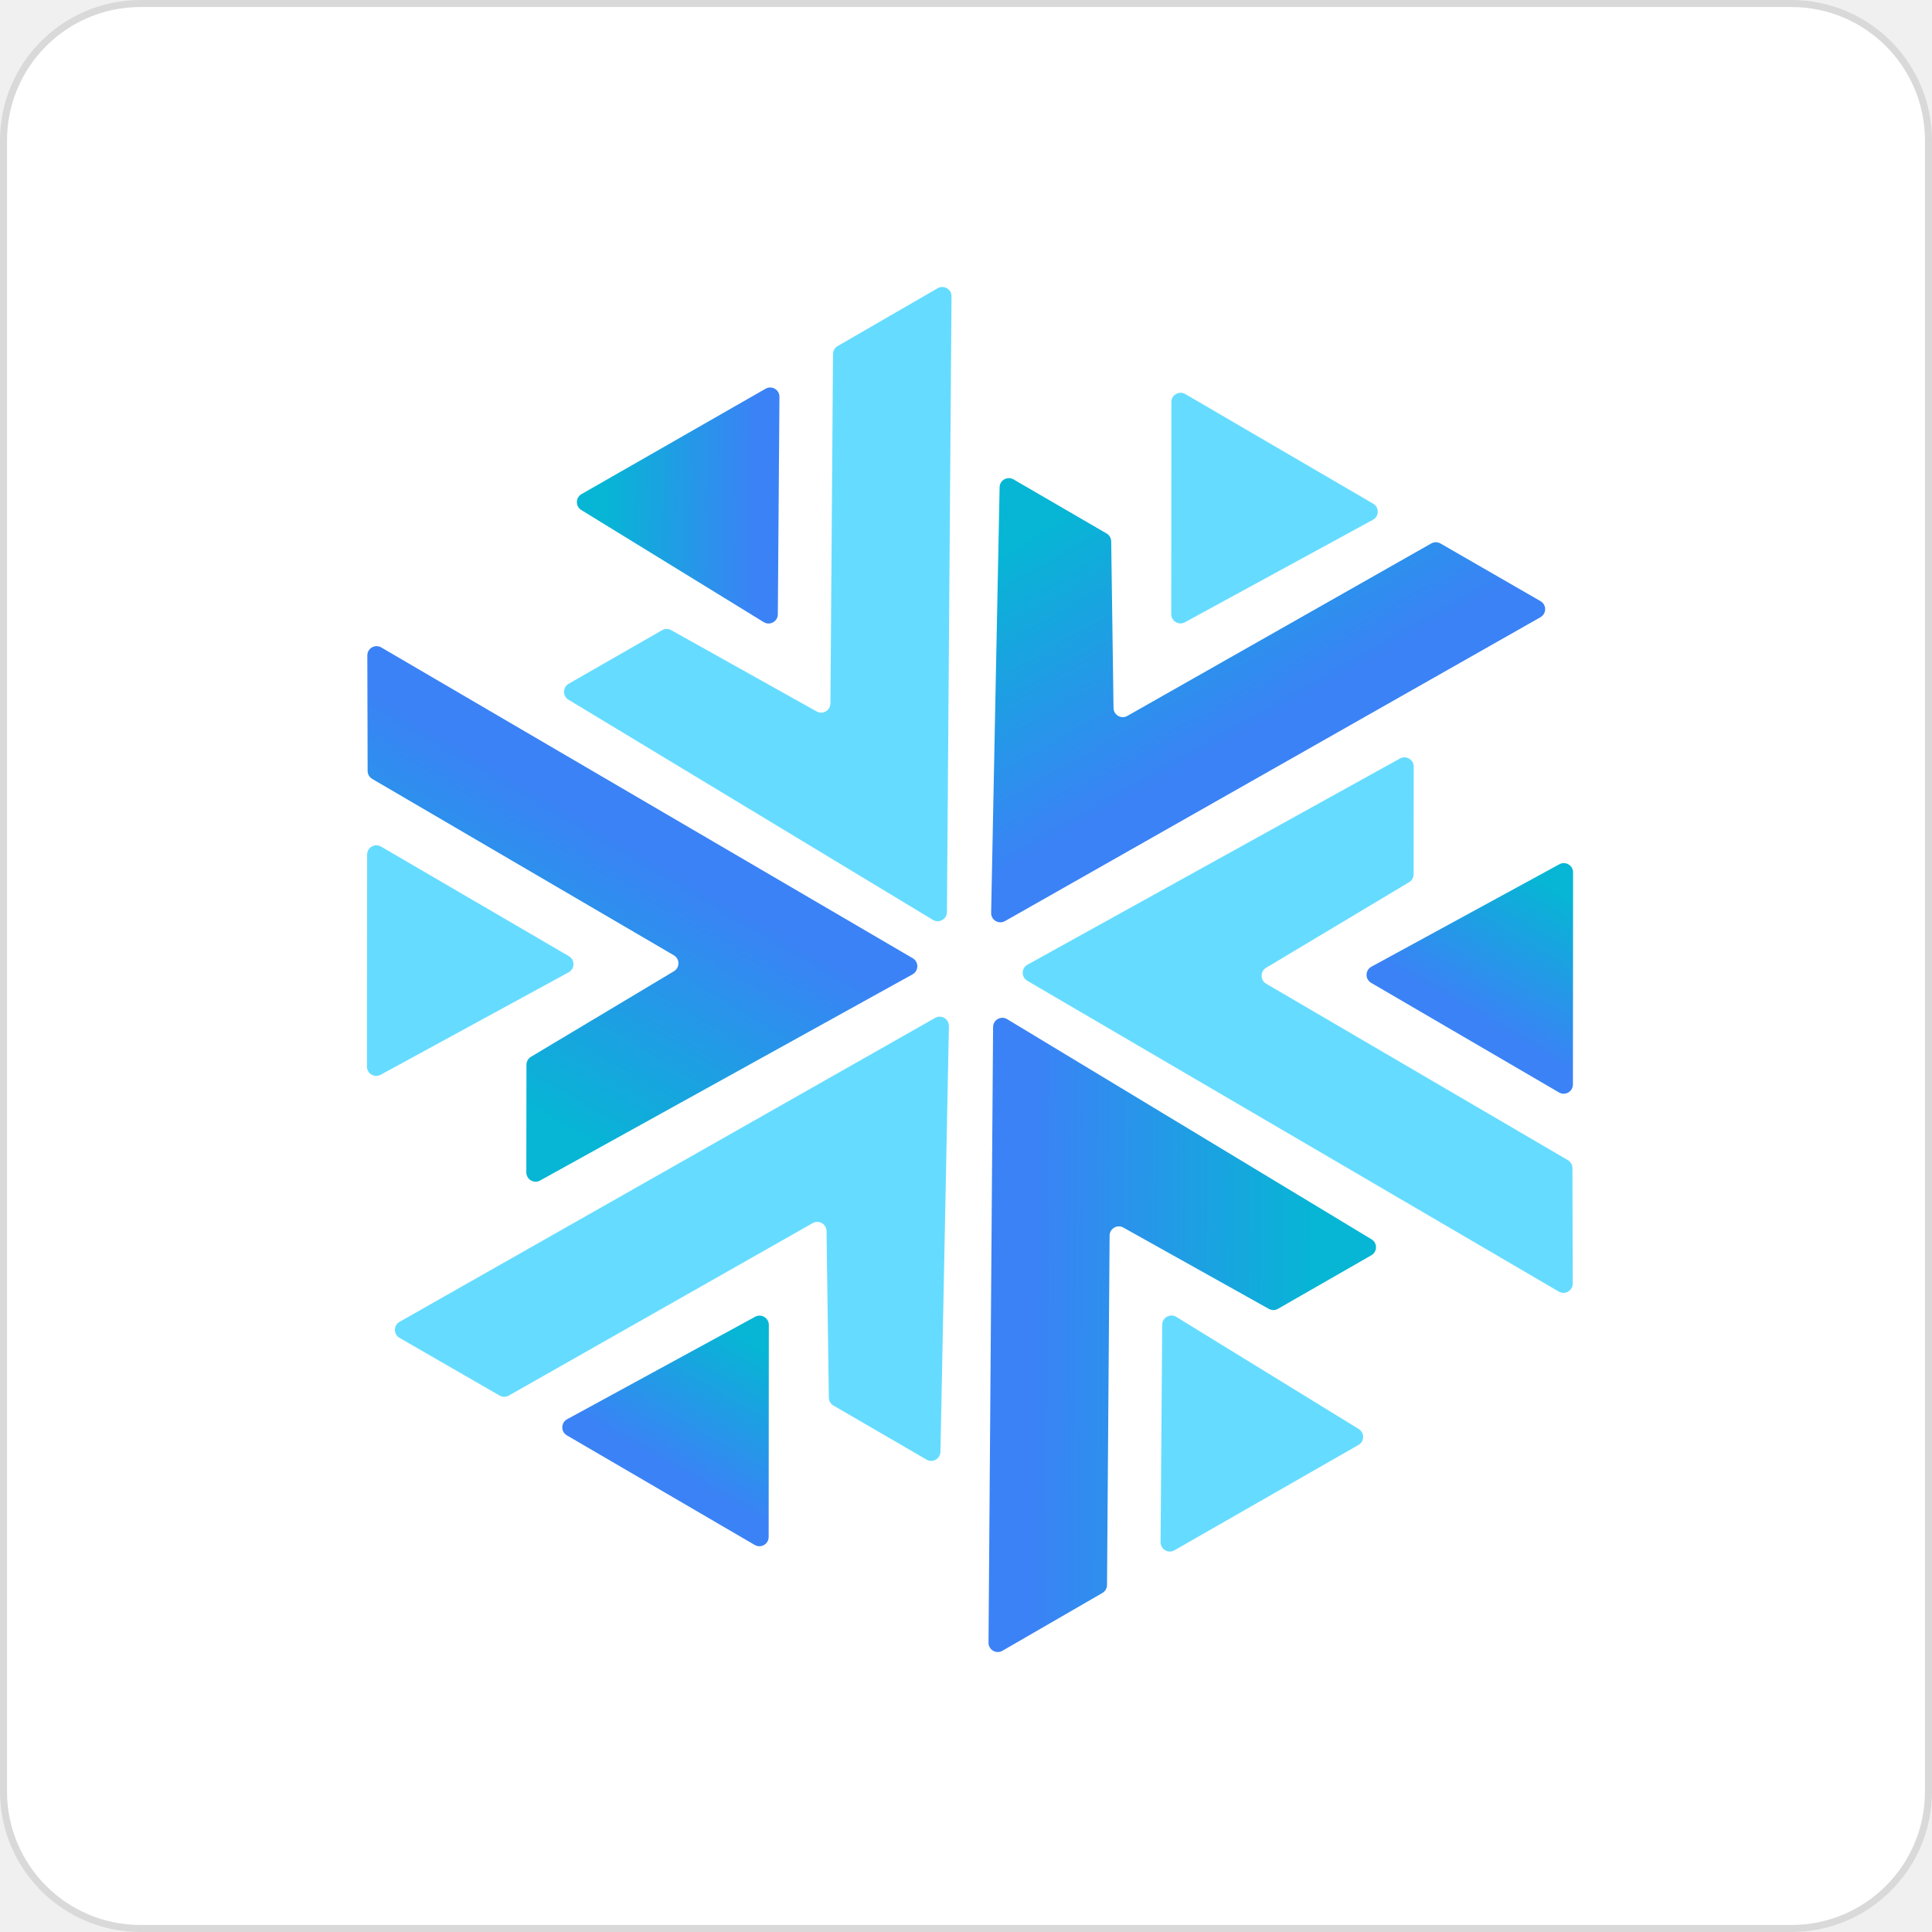
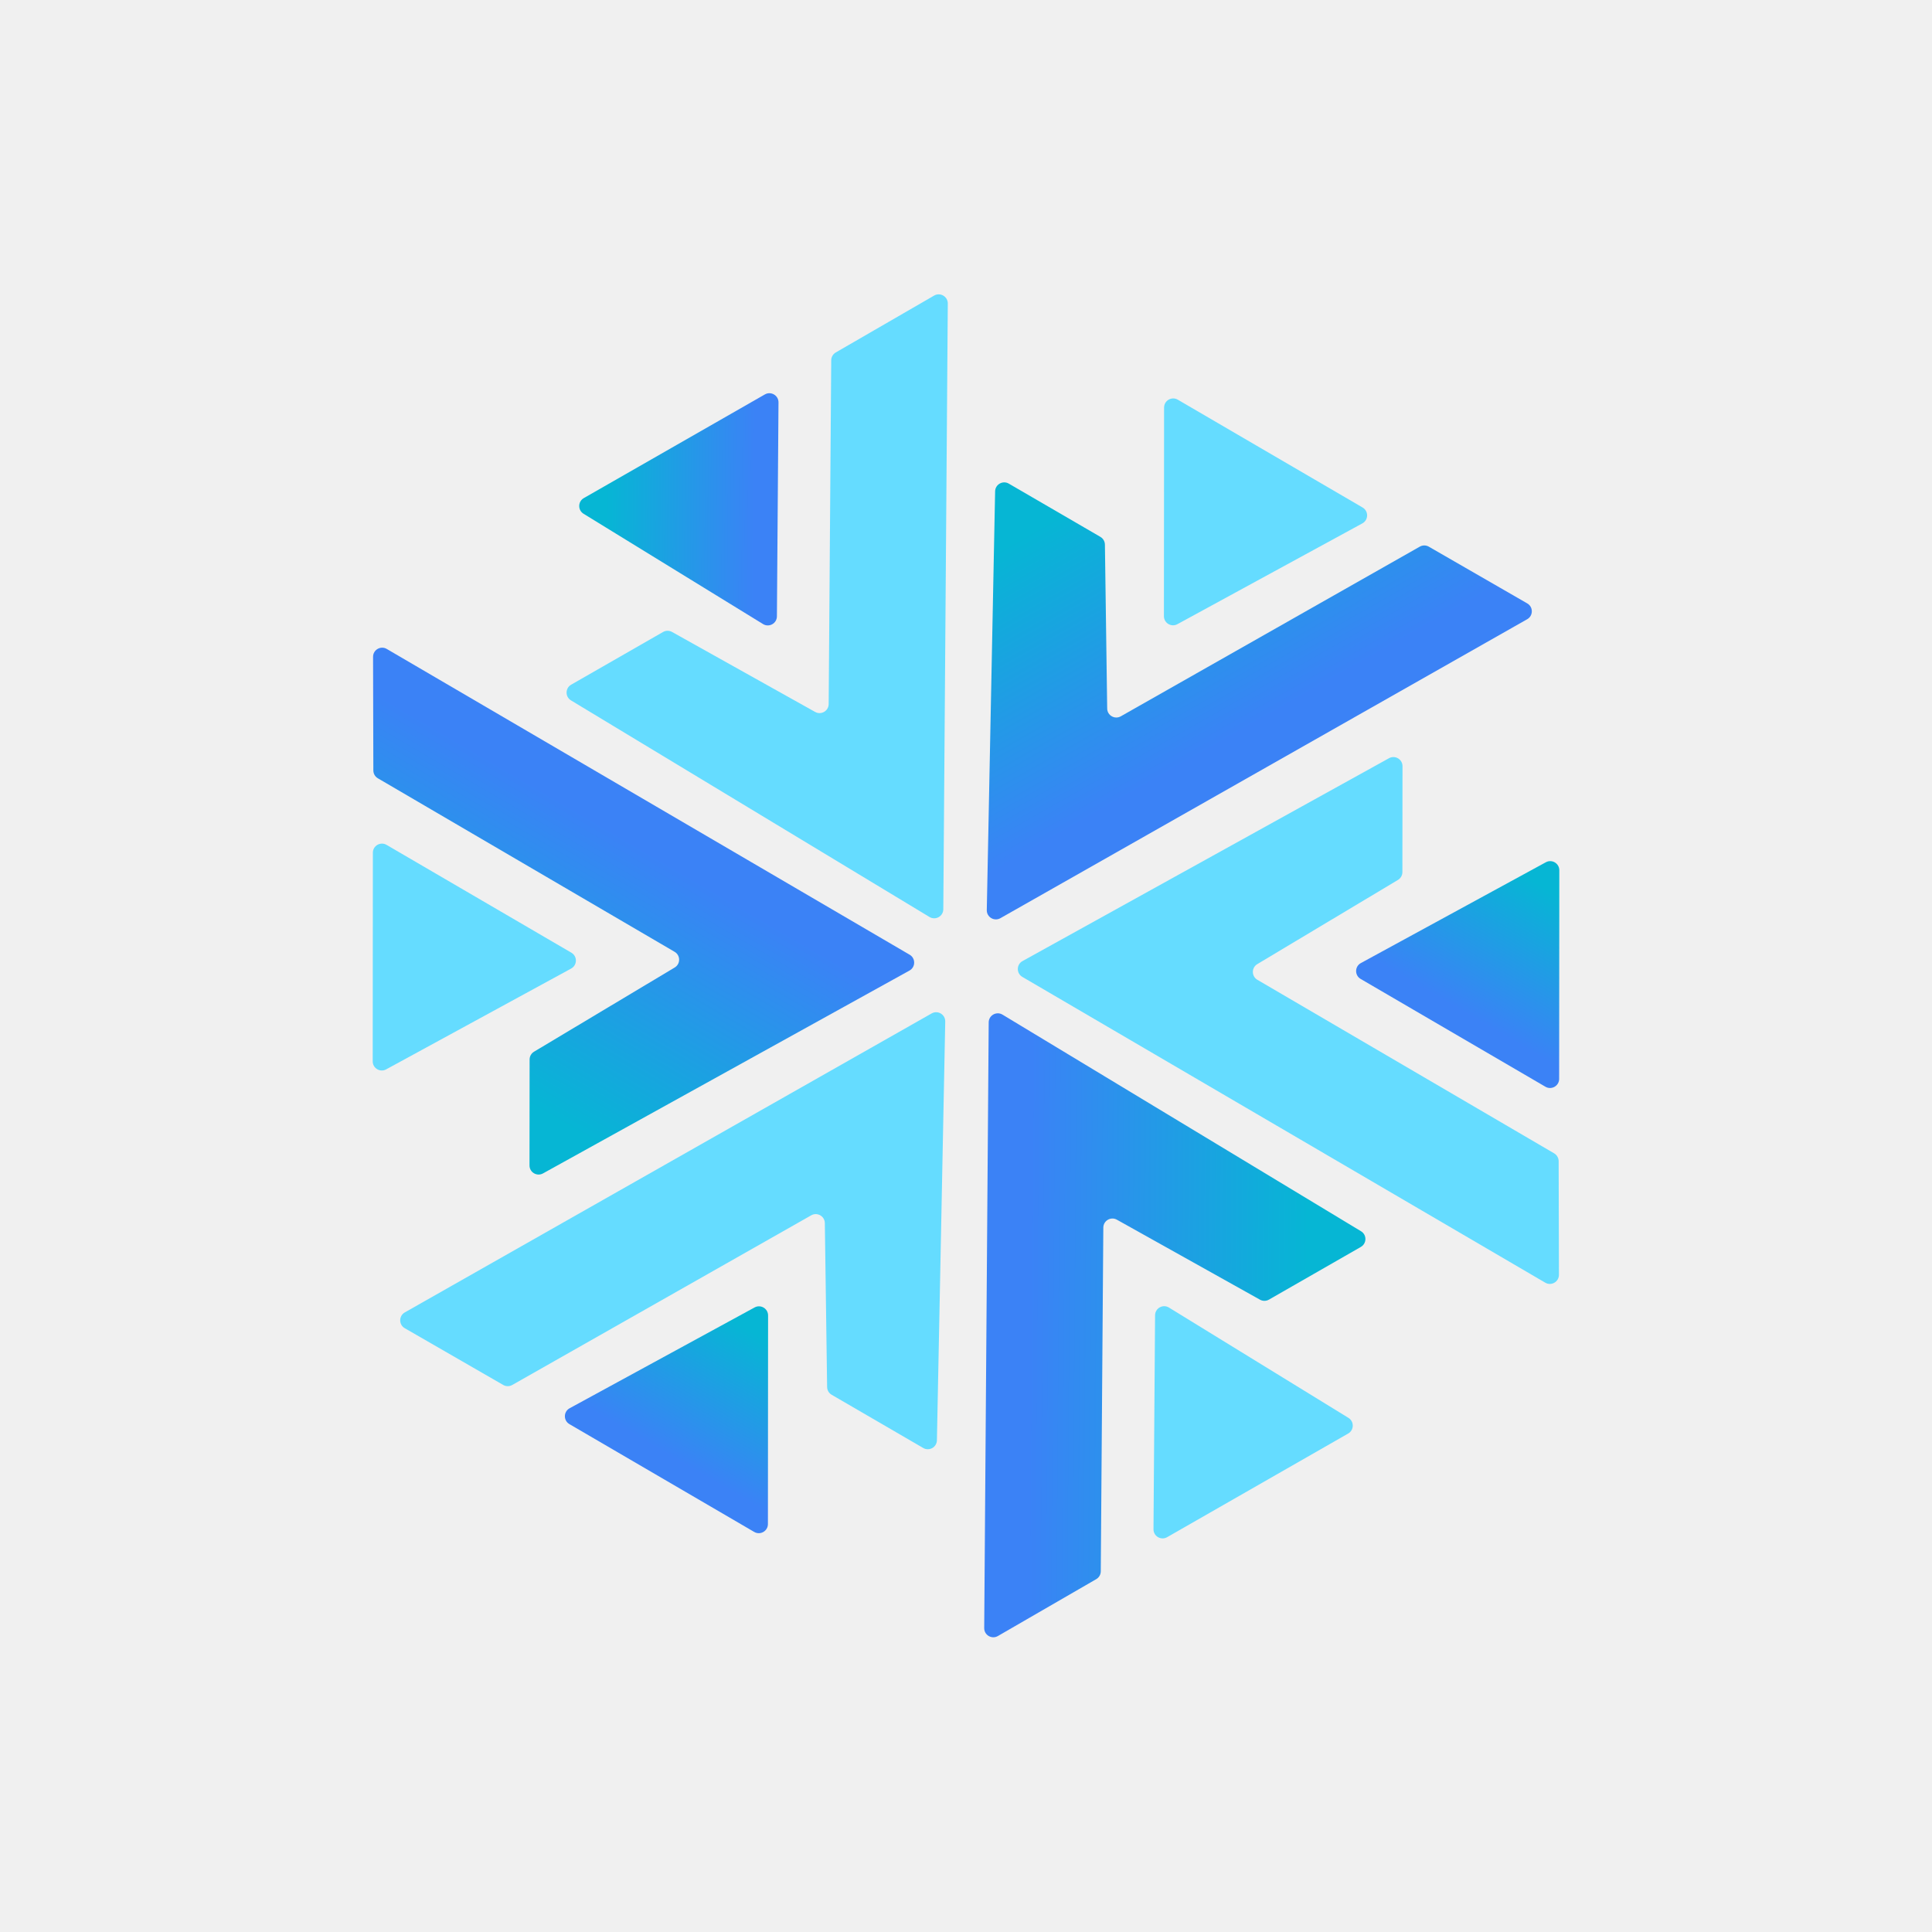
- <svg xmlns="http://www.w3.org/2000/svg" width="275" height="275" viewBox="0 0 275 275" fill="none">
-   <rect width="275" height="275" rx="20" fill="white" />
-   <rect x="0.5" y="0.5" width="274" height="274" rx="19.5" stroke="black" stroke-opacity="0.15" />
-   <path d="M94.241 89.702L80.946 97.326C80.075 97.825 80.06 99.077 80.92 99.597L132.789 130.936C133.663 131.464 134.781 130.839 134.788 129.817L135.438 42.18C135.446 41.16 134.343 40.519 133.46 41.029L119.23 49.258C118.826 49.492 118.576 49.922 118.572 50.389L118.203 100.127C118.196 101.129 117.117 101.756 116.242 101.267L95.54 89.695C95.135 89.469 94.642 89.472 94.241 89.702Z" fill="#65DCFF" />
-   <path d="M74.935 151.556L74.918 166.881C74.917 167.886 75.996 168.522 76.875 168.036L129.895 138.687C130.789 138.192 130.804 136.912 129.922 136.396L54.268 92.155C53.388 91.641 52.282 92.277 52.285 93.296L52.327 109.734C52.328 110.201 52.576 110.633 52.98 110.869L95.916 135.977C96.781 136.483 96.787 137.731 95.927 138.246L75.576 150.426C75.179 150.664 74.936 151.093 74.935 151.556Z" fill="url(#paint0_linear_243_113)" />
-   <path d="M157.514 75.938L144.264 68.236C143.396 67.731 142.304 68.345 142.284 69.349L141.079 129.938C141.058 130.96 142.158 131.615 143.047 131.111L219.268 87.855C220.155 87.351 220.159 86.075 219.276 85.566L205.034 77.357C204.629 77.124 204.131 77.123 203.725 77.353L160.467 101.902C159.596 102.397 158.513 101.776 158.499 100.774L158.169 77.059C158.163 76.596 157.914 76.17 157.514 75.938Z" fill="url(#paint1_linear_243_113)" />
-   <path d="M108.972 55.331L82.777 70.329C81.908 70.827 81.889 72.072 82.742 72.596L108.708 88.554C109.582 89.091 110.708 88.467 110.716 87.441L110.945 56.485C110.953 55.468 109.855 54.826 108.972 55.331Z" fill="url(#paint2_linear_243_113)" />
-   <path d="M52.255 121.639L52.232 151.824C52.231 152.825 53.302 153.462 54.181 152.983L80.942 138.398C81.844 137.907 81.862 136.619 80.976 136.102L54.237 120.502C53.359 119.989 52.256 120.622 52.255 121.639Z" fill="#65DCFF" />
-   <path d="M166.734 57.228L166.711 87.414C166.71 88.414 167.781 89.051 168.659 88.572L195.421 73.987C196.322 73.496 196.341 72.209 195.454 71.691L168.716 56.091C167.838 55.578 166.735 56.211 166.734 57.228Z" fill="#65DCFF" />
-   <path d="M181.904 186.298L195.198 178.675C196.07 178.175 196.084 176.923 195.224 176.403L143.356 145.065C142.481 144.536 141.364 145.161 141.356 146.183L140.706 233.82C140.699 234.84 141.802 235.482 142.684 234.971L156.914 226.742C157.319 226.508 157.569 226.078 157.572 225.611L157.941 175.873C157.949 174.871 159.028 174.244 159.902 174.733L180.605 186.305C181.009 186.531 181.502 186.529 181.904 186.298Z" fill="url(#paint3_linear_243_113)" />
-   <path d="M201.211 124.444L201.228 109.119C201.229 108.114 200.151 107.478 199.272 107.964L146.252 137.313C145.358 137.808 145.343 139.088 146.225 139.604L221.878 183.845C222.758 184.36 223.864 183.723 223.862 182.704L223.82 166.266C223.818 165.799 223.57 165.367 223.167 165.131L180.231 140.023C179.366 139.517 179.359 138.269 180.219 137.754L200.57 125.574C200.968 125.336 201.211 124.907 201.211 124.444Z" fill="#65DCFF" />
-   <path d="M118.633 200.062L131.882 207.764C132.751 208.269 133.842 207.655 133.862 206.651L135.068 146.062C135.088 145.04 133.988 144.385 133.1 144.89L56.879 188.146C55.992 188.649 55.988 189.925 56.871 190.434L71.112 198.643C71.517 198.876 72.015 198.878 72.421 198.647L115.679 174.098C116.551 173.603 117.634 174.224 117.648 175.226L117.977 198.941C117.983 199.404 118.232 199.83 118.633 200.062Z" fill="#65DCFF" />
-   <path d="M167.17 220.669L193.366 205.671C194.234 205.174 194.254 203.928 193.401 203.404L167.435 187.446C166.56 186.909 165.434 187.533 165.427 188.559L165.197 219.515C165.19 220.532 166.288 221.174 167.17 220.669Z" fill="#65DCFF" />
-   <path d="M223.889 154.361L223.912 124.176C223.913 123.175 222.842 122.538 221.964 123.017L195.202 137.602C194.301 138.093 194.282 139.381 195.169 139.898L221.907 155.498C222.785 156.011 223.888 155.378 223.889 154.361Z" fill="url(#paint4_linear_243_113)" />
-   <path d="M109.411 218.772L109.434 188.587C109.435 187.586 108.364 186.949 107.485 187.428L80.724 202.013C79.822 202.504 79.804 203.792 80.69 204.309L107.429 219.909C108.307 220.422 109.41 219.789 109.411 218.772Z" fill="url(#paint5_linear_243_113)" />
+ <svg xmlns="http://www.w3.org/2000/svg" width="250" height="250" viewBox="0 0 250 250" fill="none">
+   <path d="M85.799 81.779L73.908 88.598C73.129 89.045 73.116 90.165 73.885 90.629L120.274 118.657C121.057 119.13 122.056 118.571 122.063 117.657L122.644 39.277C122.651 38.366 121.664 37.792 120.875 38.248L108.148 45.608C107.787 45.817 107.563 46.202 107.56 46.62L107.23 91.103C107.223 91.999 106.258 92.561 105.476 92.123L86.96 81.773C86.599 81.571 86.158 81.573 85.799 81.779Z" fill="#65DCFF" />
+   <path d="M68.531 137.099L68.517 150.806C68.516 151.704 69.48 152.273 70.266 151.838L117.685 125.59C118.485 125.147 118.499 124.002 117.71 123.541L50.047 83.973C49.261 83.513 48.271 84.082 48.274 84.994L48.311 99.695C48.312 100.113 48.535 100.499 48.895 100.71L87.296 123.166C88.069 123.618 88.075 124.735 87.306 125.195L69.105 136.089C68.749 136.302 68.532 136.685 68.531 137.099Z" fill="url(#paint0_linear_619_62)" />
+   <path d="M142.389 69.469L130.539 62.581C129.762 62.13 128.786 62.678 128.768 63.577L127.69 117.765C127.672 118.679 128.655 119.265 129.45 118.814L197.62 80.127C198.413 79.677 198.416 78.536 197.627 78.081L184.889 70.739C184.527 70.531 184.082 70.529 183.719 70.735L145.03 92.691C144.251 93.133 143.282 92.579 143.27 91.682L142.975 70.472C142.97 70.058 142.747 69.677 142.389 69.469Z" fill="url(#paint1_linear_619_62)" />
+   <path d="M98.972 51.04L75.544 64.453C74.767 64.898 74.75 66.012 75.512 66.481L98.736 80.753C99.518 81.234 100.525 80.675 100.532 79.757L100.737 52.072C100.744 51.162 99.762 50.588 98.972 51.04Z" fill="url(#paint2_linear_619_62)" />
+   <path d="M48.249 110.343L48.228 137.339C48.228 138.234 49.185 138.804 49.971 138.375L73.906 125.331C74.712 124.892 74.729 123.741 73.936 123.278L50.022 109.326C49.236 108.867 48.25 109.433 48.249 110.343Z" fill="#65DCFF" />
+   <path d="M150.632 52.736L150.611 79.733C150.611 80.628 151.568 81.197 152.354 80.769L176.289 67.725C177.095 67.285 177.112 66.134 176.319 65.671L152.405 51.719C151.619 51.261 150.633 51.827 150.632 52.736Z" fill="#65DCFF" />
+   <path d="M164.201 168.171L176.092 161.353C176.871 160.906 176.884 159.786 176.115 159.322L129.726 131.294C128.943 130.821 127.944 131.38 127.937 132.294L127.356 210.674C127.349 211.585 128.336 212.159 129.125 211.703L141.852 204.343C142.213 204.134 142.437 203.749 142.44 203.331L142.77 158.848C142.777 157.952 143.742 157.39 144.524 157.828L163.04 168.178C163.401 168.38 163.842 168.377 164.201 168.171Z" fill="url(#paint3_linear_619_62)" />
+   <path d="M181.469 112.852L181.483 99.145C181.484 98.247 180.52 97.677 179.734 98.113L132.315 124.361C131.515 124.804 131.501 125.948 132.29 126.41L199.953 165.977C200.74 166.438 201.729 165.869 201.726 164.957L201.689 150.255C201.688 149.838 201.465 149.452 201.105 149.241L162.704 126.785C161.931 126.332 161.925 125.216 162.694 124.756L180.895 113.862C181.25 113.649 181.468 113.266 181.469 112.852Z" fill="#65DCFF" />
+   <path d="M107.615 180.482L119.465 187.37C120.242 187.821 121.218 187.273 121.236 186.374L122.314 132.186C122.332 131.272 121.349 130.686 120.554 131.137L52.384 169.824C51.591 170.274 51.587 171.415 52.377 171.87L65.115 179.212C65.476 179.421 65.922 179.422 66.285 179.216L104.974 157.26C105.753 156.818 106.722 157.373 106.734 158.269L107.029 179.479C107.034 179.893 107.257 180.274 107.615 180.482Z" fill="#65DCFF" />
+   <path d="M151.026 198.911L174.454 185.498C175.231 185.053 175.248 183.939 174.486 183.47L151.262 169.198C150.48 168.717 149.473 169.276 149.466 170.194L149.261 197.879C149.254 198.789 150.236 199.363 151.026 198.911Z" fill="#65DCFF" />
+   <path d="M201.753 139.608L201.774 112.611C201.774 111.716 200.817 111.147 200.031 111.576L176.096 124.62C175.29 125.059 175.273 126.21 176.066 126.673L199.98 140.625C200.765 141.084 201.752 140.518 201.753 139.608Z" fill="url(#paint4_linear_619_62)" />
+   <path d="M99.368 197.215L99.389 170.218C99.389 169.323 98.432 168.754 97.646 169.182L73.711 182.226C72.905 182.666 72.888 183.817 73.681 184.28L97.595 198.232C98.381 198.69 99.367 198.124 99.368 197.215Z" fill="url(#paint5_linear_619_62)" />
  <defs>
-     <linearGradient id="paint0_linear_243_113" x1="68.65" y1="154.44" x2="88.99" y2="119.658" gradientUnits="userSpaceOnUse">
+     <linearGradient id="paint0_linear_619_62" x1="62.91" y1="139.679" x2="81.102" y2="108.571" gradientUnits="userSpaceOnUse">
      <stop stop-color="#06B6D4" />
      <stop offset="1" stop-color="#3B82F6" />
      <stop offset="1" stop-color="#3B82F6" />
    </linearGradient>
-     <linearGradient id="paint1_linear_243_113" x1="158.172" y1="69.054" x2="178.059" y2="104.097" gradientUnits="userSpaceOnUse">
+     <linearGradient id="paint1_linear_619_62" x1="142.977" y1="63.313" x2="160.764" y2="94.654" gradientUnits="userSpaceOnUse">
      <stop stop-color="#06B6D4" />
      <stop offset="1" stop-color="#3B82F6" />
      <stop offset="1" stop-color="#3B82F6" />
    </linearGradient>
-     <linearGradient id="paint2_linear_243_113" x1="85.936" y1="71.812" x2="107.504" y2="71.972" gradientUnits="userSpaceOnUse">
+     <linearGradient id="paint2_linear_619_62" x1="78.37" y1="65.78" x2="97.659" y2="65.923" gradientUnits="userSpaceOnUse">
      <stop stop-color="#06B6D4" />
      <stop offset="1" stop-color="#3B82F6" />
      <stop offset="1" stop-color="#3B82F6" />
    </linearGradient>
-     <linearGradient id="paint3_linear_243_113" x1="187.537" y1="190.31" x2="147.245" y2="190.011" gradientUnits="userSpaceOnUse">
+     <linearGradient id="paint3_linear_619_62" x1="169.239" y1="171.759" x2="133.204" y2="171.492" gradientUnits="userSpaceOnUse">
      <stop stop-color="#06B6D4" />
      <stop offset="1" stop-color="#3B82F6" />
      <stop offset="1" stop-color="#3B82F6" />
    </linearGradient>
-     <linearGradient id="paint4_linear_243_113" x1="221.054" y1="126.179" x2="210.185" y2="144.808" gradientUnits="userSpaceOnUse">
+     <linearGradient id="paint4_linear_619_62" x1="199.217" y1="114.403" x2="189.496" y2="131.065" gradientUnits="userSpaceOnUse">
      <stop stop-color="#06B6D4" />
      <stop offset="1" stop-color="#3B82F6" />
      <stop offset="1" stop-color="#3B82F6" />
    </linearGradient>
-     <linearGradient id="paint5_linear_243_113" x1="106.576" y1="190.59" x2="95.706" y2="209.219" gradientUnits="userSpaceOnUse">
+     <linearGradient id="paint5_linear_619_62" x1="96.832" y1="172.01" x2="87.111" y2="188.671" gradientUnits="userSpaceOnUse">
      <stop stop-color="#06B6D4" />
      <stop offset="1" stop-color="#3B82F6" />
      <stop offset="1" stop-color="#3B82F6" />
    </linearGradient>
  </defs>
</svg>
